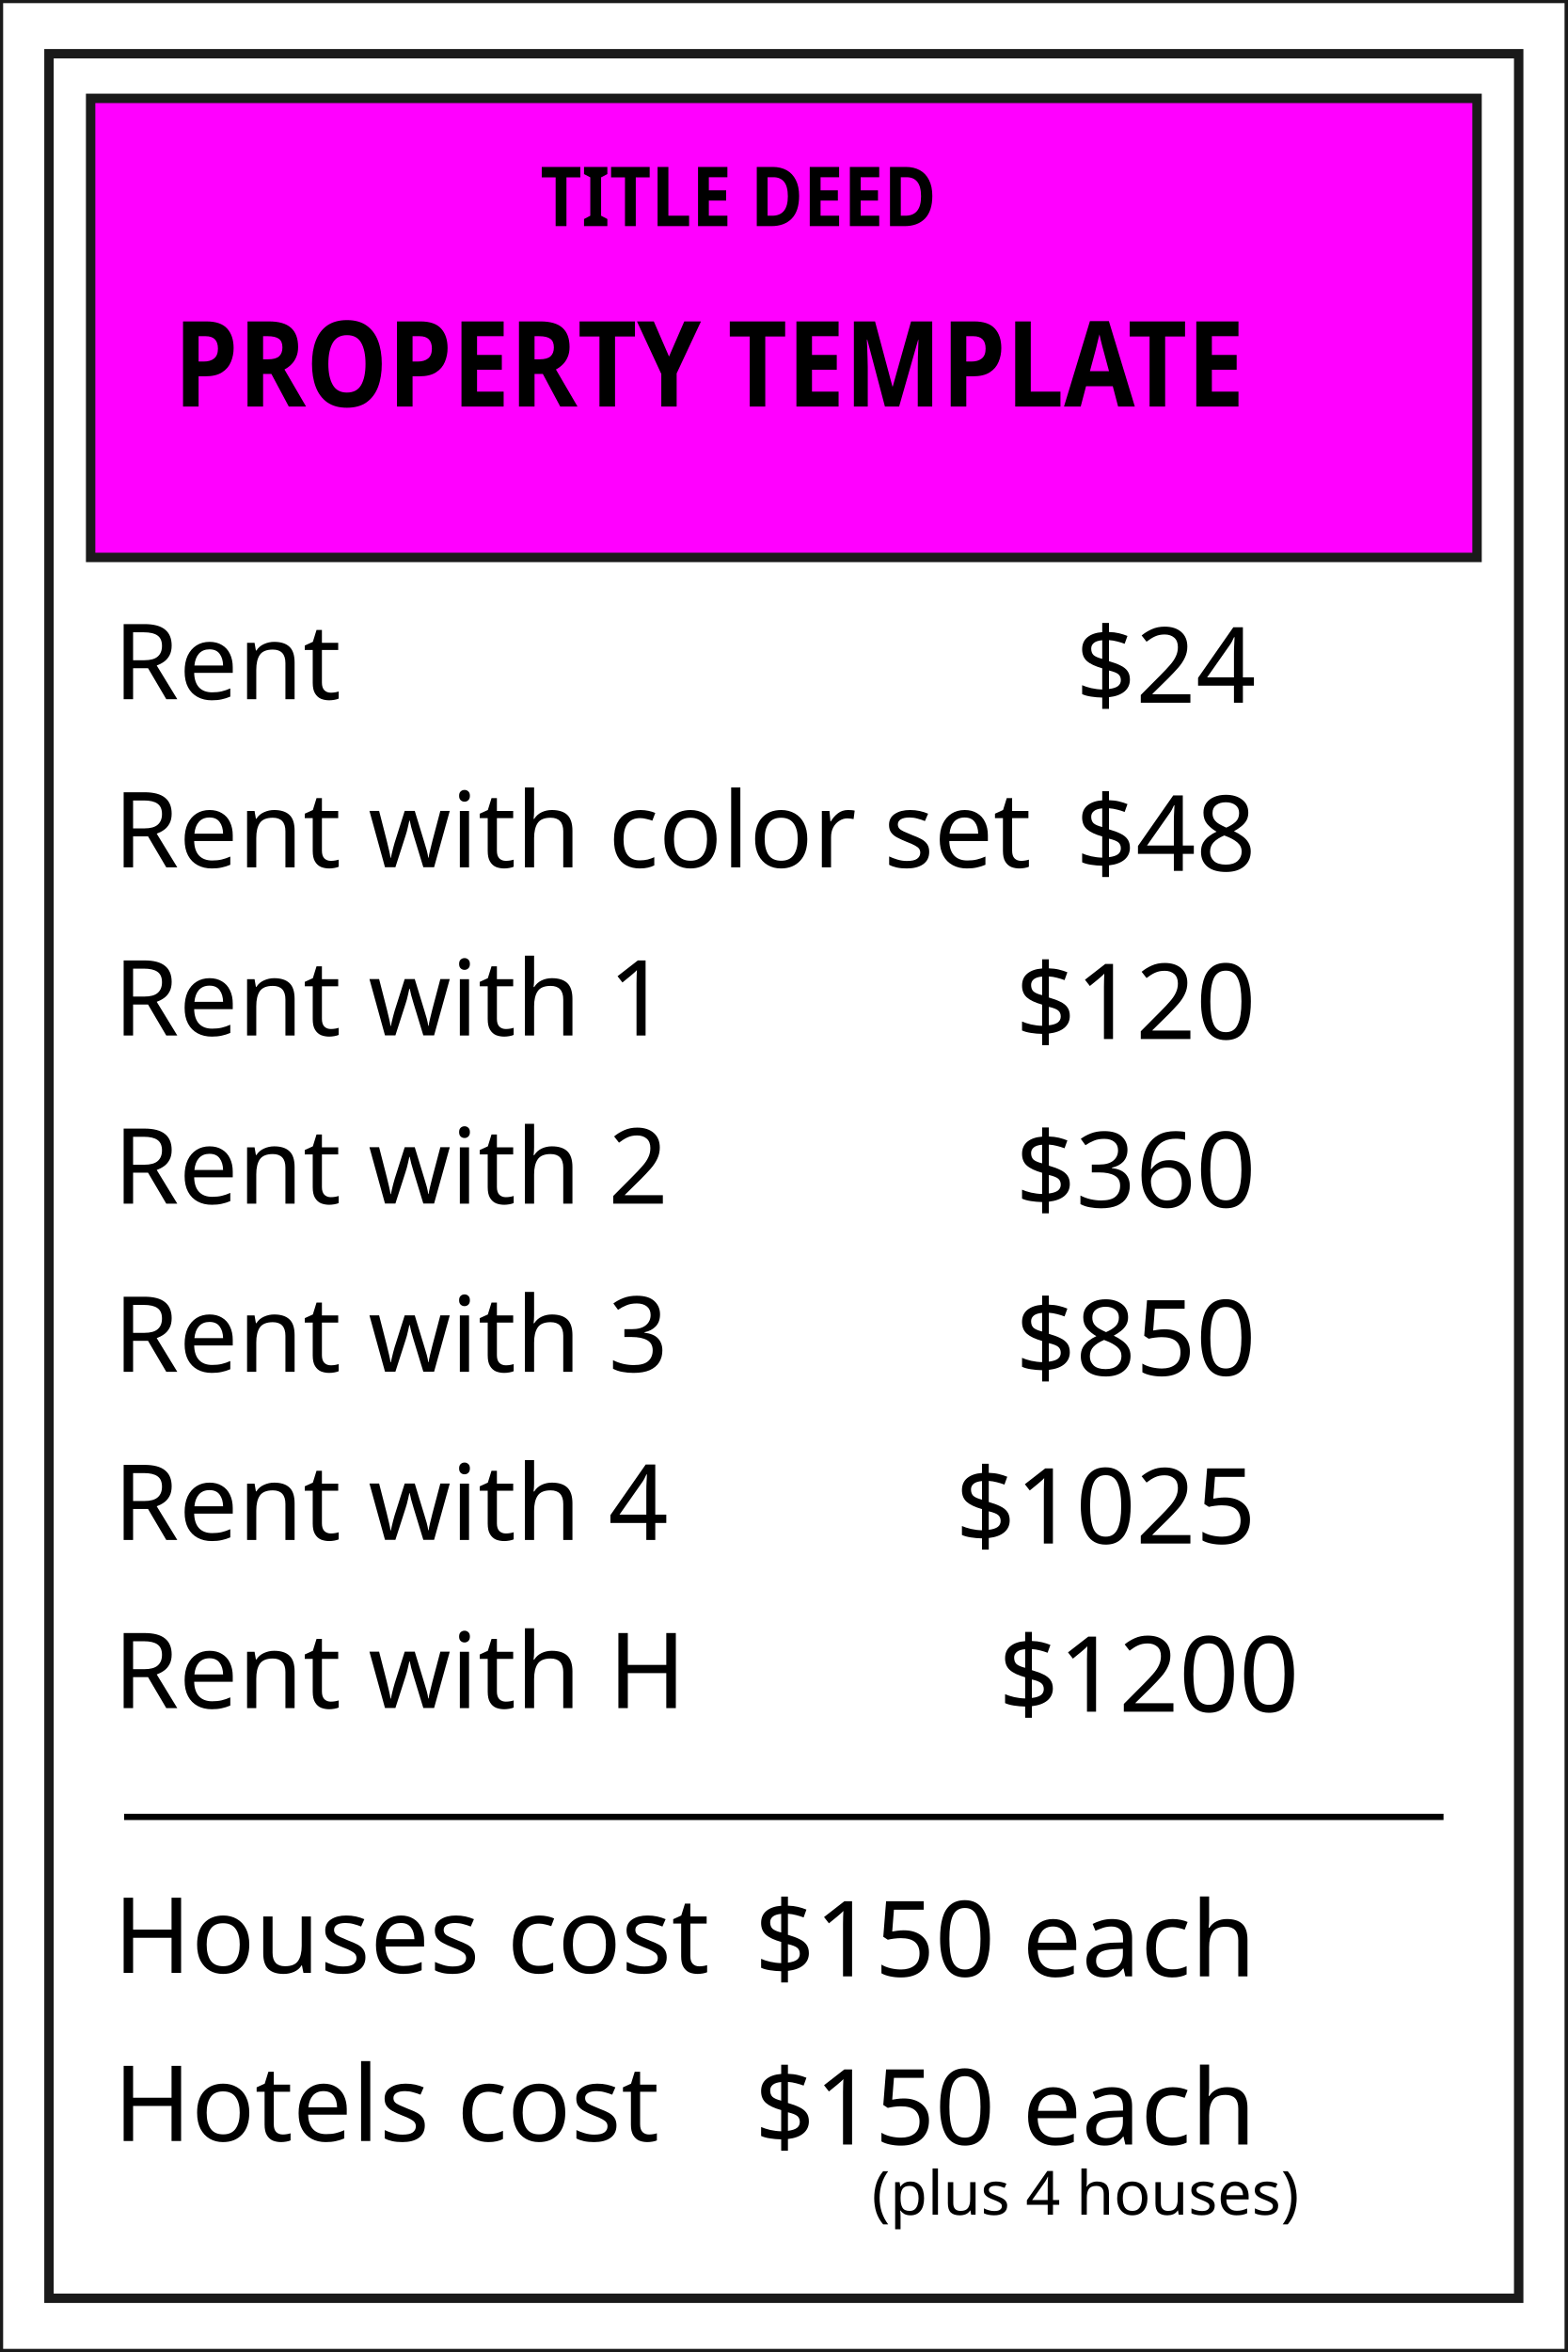
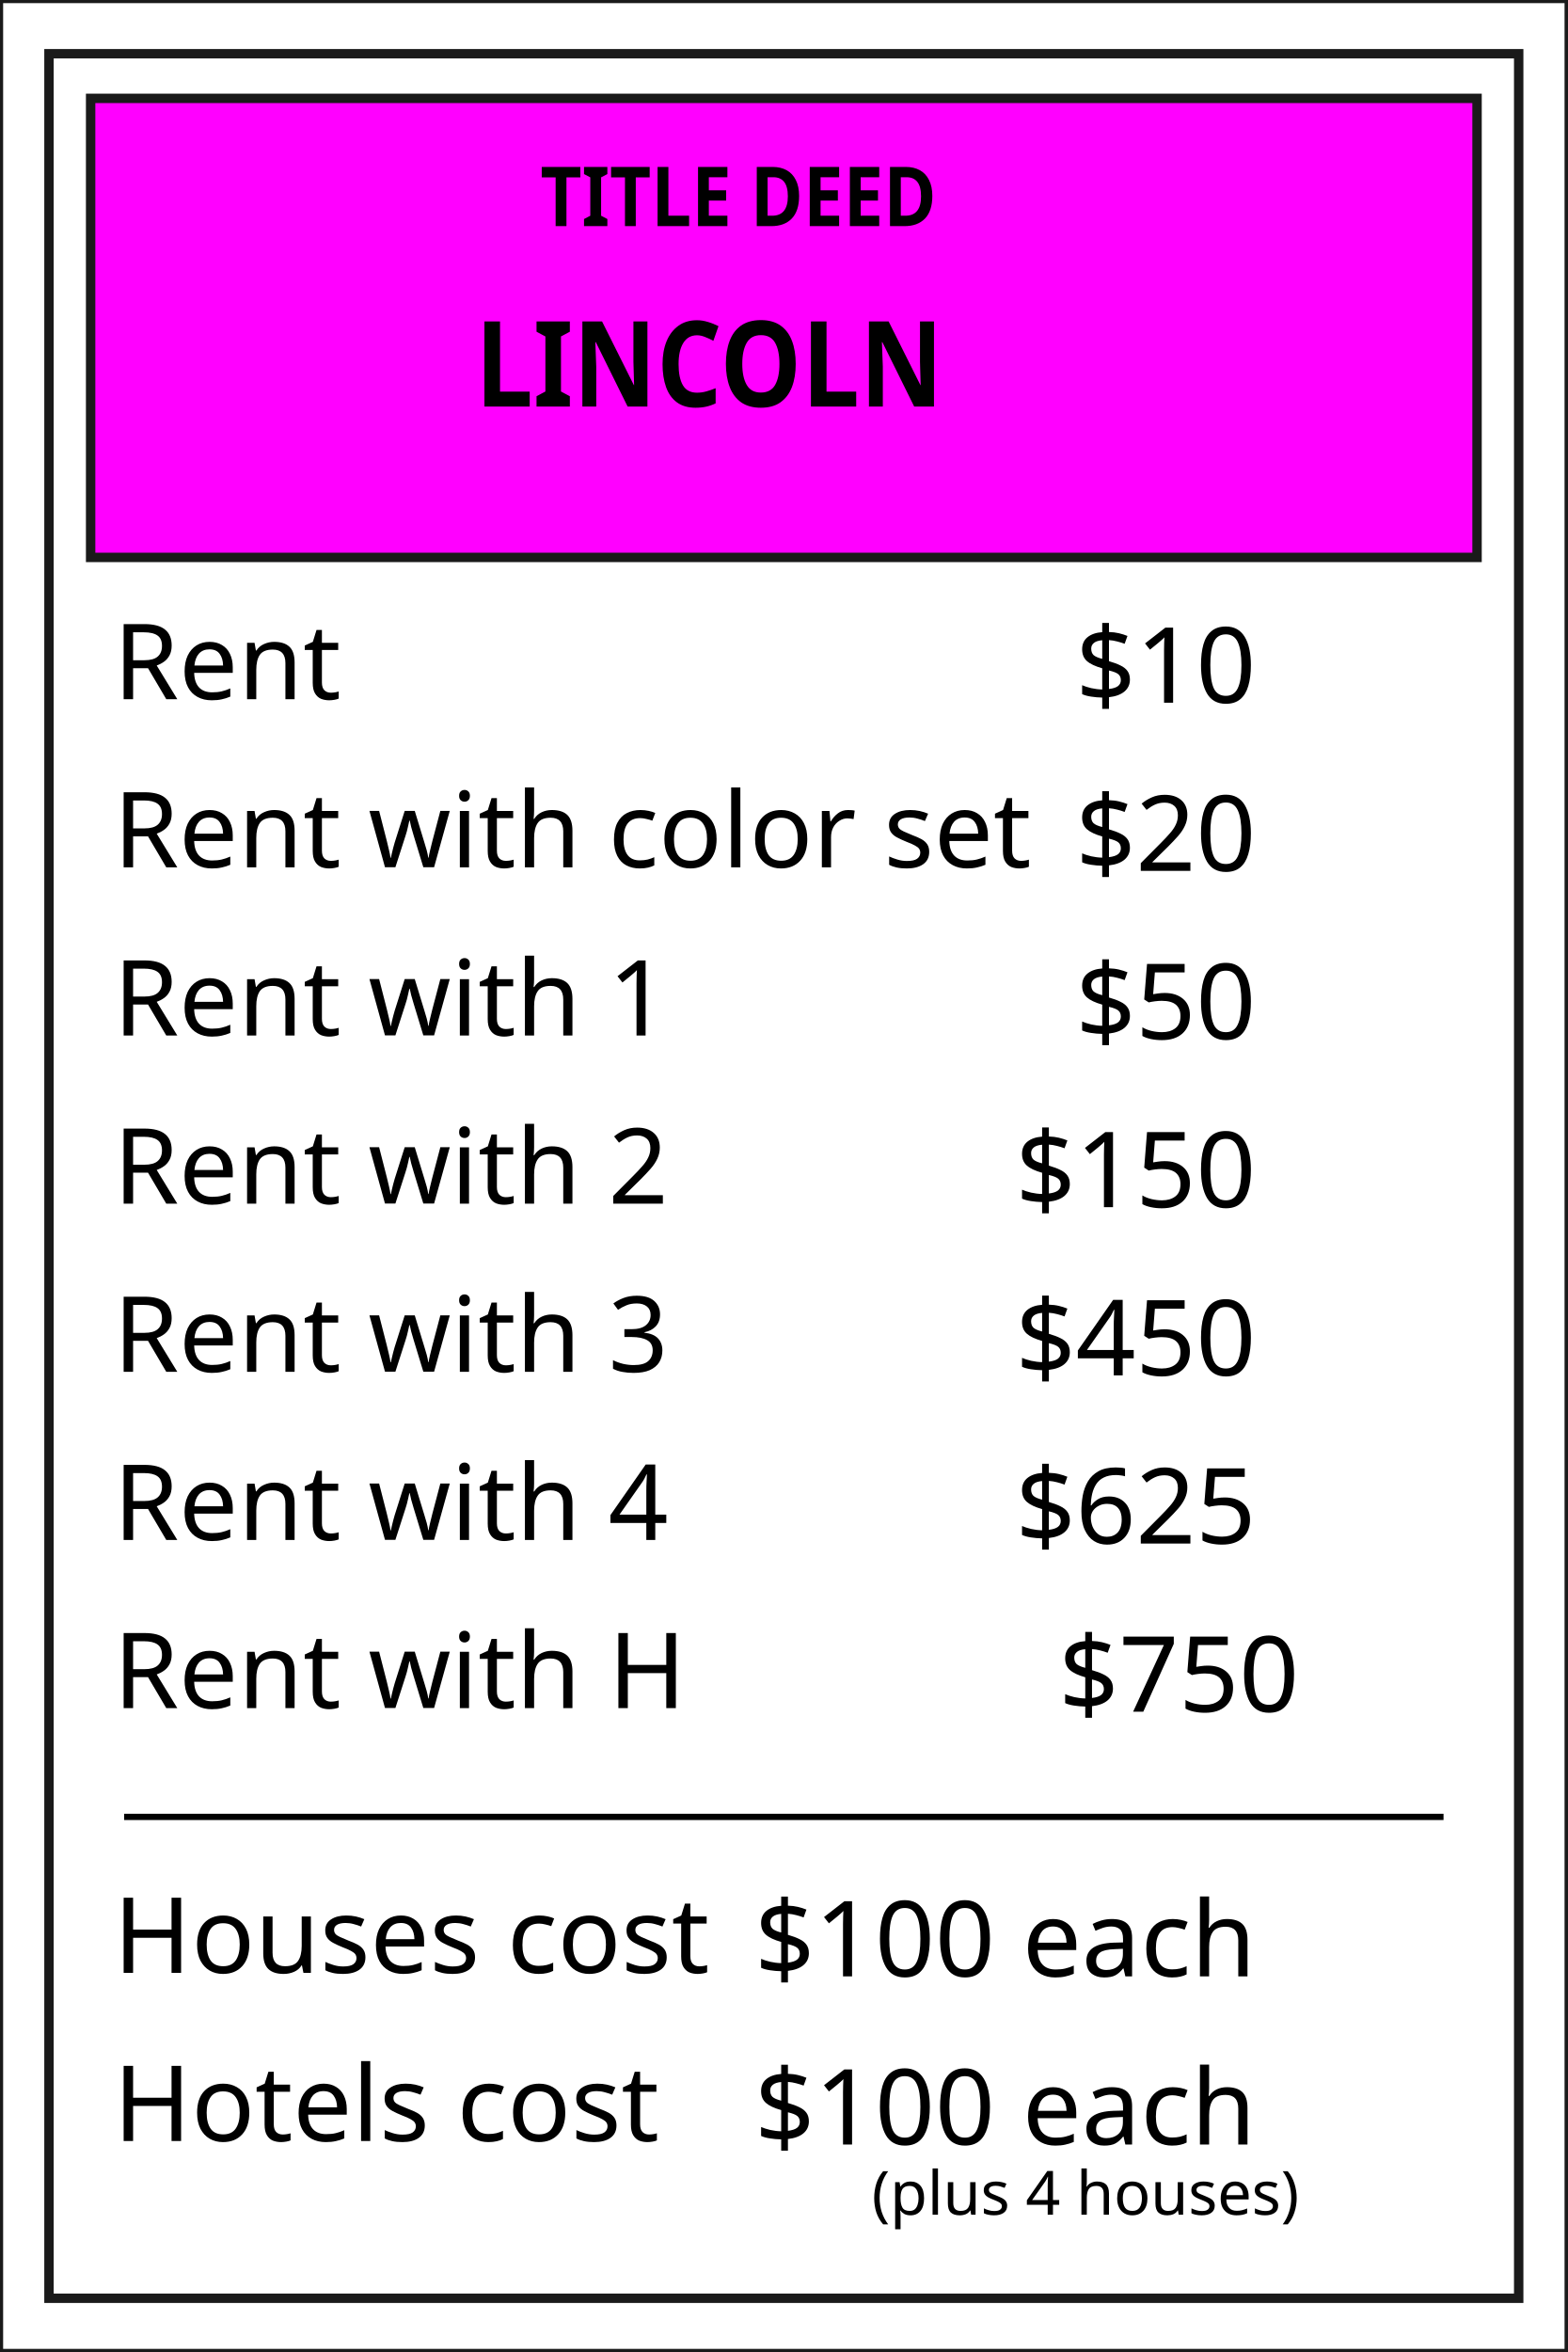
<svg xmlns="http://www.w3.org/2000/svg" width="200mm" height="300mm" viewBox="0 0 200 300" version="1.1" id="svg1">
  <defs id="defs1">
    <linearGradient id="swatch1">
      <stop style="stop-color:#ffff00;stop-opacity:1;" offset="0" id="stop1" />
    </linearGradient>
  </defs>
  <g id="layer1">
    <rect style="fill:#ffffff;stroke:#1a1a1a;stroke-width:0.8;paint-order:markers fill stroke" id="rect2" width="200" height="300" x="0" y="0" />
    <rect style="fill:none;stroke:#1a1a1a;stroke-width:1.2;stroke-dasharray:none;paint-order:stroke fill markers" id="rect1" width="187.501" height="286.291" x="6.249" y="6.854" />
    <rect style="fill:#ff00ff;stroke:#1a1a1a;stroke-width:1.2;stroke-dasharray:none;paint-order:markers fill stroke;fill-opacity:1" id="rect1-3" width="176.875" height="58.551" x="11.562" y="12.548" />
    <g id="g17" transform="translate(0.9512508,3.604096)">
      <text xml:space="preserve" style="font-style:normal;font-weight:normal;font-size:10.583px;line-height:1.6;font-family:sans-serif;fill:#000000;fill-opacity:1;stroke:none;stroke-width:0.265" x="13.529" y="85.576" id="text1">
        <tspan id="tspan38" x="13.529" y="85.576" style="font-style:normal;font-variant:normal;font-weight:normal;font-stretch:normal;font-size:13.406px;line-height:1.6;font-family:Sans;-inkscape-font-specification:'Sans, Normal';font-variant-ligatures:normal;font-variant-caps:normal;font-variant-numeric:normal;font-variant-east-asian:normal">Rent</tspan>
        <tspan id="tspan39" x="13.529" y="107.025" style="font-style:normal;font-variant:normal;font-weight:normal;font-stretch:normal;font-size:13.406px;line-height:1.6;font-family:Sans;-inkscape-font-specification:'Sans, Normal';font-variant-ligatures:normal;font-variant-caps:normal;font-variant-numeric:normal;font-variant-east-asian:normal">Rent with color set</tspan>
        <tspan id="tspan40" x="13.529" y="128.474" style="font-style:normal;font-variant:normal;font-weight:normal;font-stretch:normal;font-size:13.406px;line-height:1.6;font-family:Sans;-inkscape-font-specification:'Sans, Normal';font-variant-ligatures:normal;font-variant-caps:normal;font-variant-numeric:normal;font-variant-east-asian:normal">Rent with 1</tspan>
        <tspan id="tspan41" x="13.529" y="149.923" style="font-style:normal;font-variant:normal;font-weight:normal;font-stretch:normal;font-size:13.406px;line-height:1.6;font-family:Sans;-inkscape-font-specification:'Sans, Normal';font-variant-ligatures:normal;font-variant-caps:normal;font-variant-numeric:normal;font-variant-east-asian:normal">Rent with 2</tspan>
        <tspan id="tspan42" x="13.529" y="171.372" style="font-style:normal;font-variant:normal;font-weight:normal;font-stretch:normal;font-size:13.406px;line-height:1.6;font-family:Sans;-inkscape-font-specification:'Sans, Normal';font-variant-ligatures:normal;font-variant-caps:normal;font-variant-numeric:normal;font-variant-east-asian:normal">Rent with 3</tspan>
        <tspan id="tspan43" x="13.529" y="192.821" style="font-style:normal;font-variant:normal;font-weight:normal;font-stretch:normal;font-size:13.406px;line-height:1.6;font-family:Sans;-inkscape-font-specification:'Sans, Normal';font-variant-ligatures:normal;font-variant-caps:normal;font-variant-numeric:normal;font-variant-east-asian:normal">Rent with 4</tspan>
        <tspan id="tspan44" x="13.529" y="214.27" style="font-style:normal;font-variant:normal;font-weight:normal;font-stretch:normal;font-size:13.406px;line-height:1.6;font-family:Sans;-inkscape-font-specification:'Sans, Normal';font-variant-ligatures:normal;font-variant-caps:normal;font-variant-numeric:normal;font-variant-east-asian:normal">Rent with H</tspan>
      </text>
      <text xml:space="preserve" style="font-style:normal;font-weight:normal;font-size:10.583px;line-height:1.6;font-family:sans-serif;text-align:end;text-anchor:end;fill:#000000;fill-opacity:1;stroke:none;stroke-width:0.265" x="184.047" y="86.026" id="text11">
-         <tspan id="tspan11" style="font-style:normal;font-variant:normal;font-weight:normal;font-stretch:normal;font-size:13.406px;line-height:1.6;font-family:Sans;-inkscape-font-specification:'Sans, Normal';font-variant-ligatures:normal;font-variant-caps:normal;font-variant-numeric:normal;font-variant-east-asian:normal;text-align:end;text-anchor:end;stroke-width:0.265" x="184.047" y="86.026">$24</tspan>
-         <tspan style="font-style:normal;font-variant:normal;font-weight:normal;font-stretch:normal;font-size:13.406px;line-height:1.6;font-family:Sans;-inkscape-font-specification:'Sans, Normal';font-variant-ligatures:normal;font-variant-caps:normal;font-variant-numeric:normal;font-variant-east-asian:normal;text-align:end;text-anchor:end;stroke-width:0.265" x="184.047" y="107.475" id="tspan12">$48</tspan>
-         <tspan style="font-style:normal;font-variant:normal;font-weight:normal;font-stretch:normal;font-size:13.406px;line-height:1.6;font-family:Sans;-inkscape-font-specification:'Sans, Normal';font-variant-ligatures:normal;font-variant-caps:normal;font-variant-numeric:normal;font-variant-east-asian:normal;text-align:end;text-anchor:end;stroke-width:0.265" x="184.047" y="128.924" id="tspan13">$120</tspan>
-         <tspan style="font-style:normal;font-variant:normal;font-weight:normal;font-stretch:normal;font-size:13.406px;line-height:1.6;font-family:Sans;-inkscape-font-specification:'Sans, Normal';font-variant-ligatures:normal;font-variant-caps:normal;font-variant-numeric:normal;font-variant-east-asian:normal;text-align:end;text-anchor:end;stroke-width:0.265" x="184.047" y="150.373" id="tspan14">$360</tspan>
-         <tspan style="font-style:normal;font-variant:normal;font-weight:normal;font-stretch:normal;font-size:13.406px;line-height:1.6;font-family:Sans;-inkscape-font-specification:'Sans, Normal';font-variant-ligatures:normal;font-variant-caps:normal;font-variant-numeric:normal;font-variant-east-asian:normal;text-align:end;text-anchor:end;stroke-width:0.265" x="184.047" y="171.822" id="tspan15">$850</tspan>
-         <tspan style="font-style:normal;font-variant:normal;font-weight:normal;font-stretch:normal;font-size:13.406px;line-height:1.6;font-family:Sans;-inkscape-font-specification:'Sans, Normal';font-variant-ligatures:normal;font-variant-caps:normal;font-variant-numeric:normal;font-variant-east-asian:normal;text-align:end;text-anchor:end;stroke-width:0.265" x="184.047" y="193.271" id="tspan16">$1025</tspan>
-         <tspan style="font-style:normal;font-variant:normal;font-weight:normal;font-stretch:normal;font-size:13.406px;line-height:1.6;font-family:Sans;-inkscape-font-specification:'Sans, Normal';font-variant-ligatures:normal;font-variant-caps:normal;font-variant-numeric:normal;font-variant-east-asian:normal;text-align:end;text-anchor:end;stroke-width:0.265" x="184.047" y="214.72" id="tspan17">$1200</tspan>
+         <tspan id="tspan11" style="font-style:normal;font-variant:normal;font-weight:normal;font-stretch:normal;font-size:13.406px;line-height:1.6;font-family:Sans;-inkscape-font-specification:'Sans, Normal';font-variant-ligatures:normal;font-variant-caps:normal;font-variant-numeric:normal;font-variant-east-asian:normal;text-align:end;text-anchor:end;stroke-width:0.265" x="184.047" y="86.026">$10</tspan>
+         <tspan style="font-style:normal;font-variant:normal;font-weight:normal;font-stretch:normal;font-size:13.406px;line-height:1.6;font-family:Sans;-inkscape-font-specification:'Sans, Normal';font-variant-ligatures:normal;font-variant-caps:normal;font-variant-numeric:normal;font-variant-east-asian:normal;text-align:end;text-anchor:end;stroke-width:0.265" x="184.047" y="107.475" id="tspan12">$20</tspan>
+         <tspan style="font-style:normal;font-variant:normal;font-weight:normal;font-stretch:normal;font-size:13.406px;line-height:1.6;font-family:Sans;-inkscape-font-specification:'Sans, Normal';font-variant-ligatures:normal;font-variant-caps:normal;font-variant-numeric:normal;font-variant-east-asian:normal;text-align:end;text-anchor:end;stroke-width:0.265" x="184.047" y="128.924" id="tspan13">$50</tspan>
+         <tspan style="font-style:normal;font-variant:normal;font-weight:normal;font-stretch:normal;font-size:13.406px;line-height:1.6;font-family:Sans;-inkscape-font-specification:'Sans, Normal';font-variant-ligatures:normal;font-variant-caps:normal;font-variant-numeric:normal;font-variant-east-asian:normal;text-align:end;text-anchor:end;stroke-width:0.265" x="184.047" y="150.373" id="tspan14">$150</tspan>
+         <tspan style="font-style:normal;font-variant:normal;font-weight:normal;font-stretch:normal;font-size:13.406px;line-height:1.6;font-family:Sans;-inkscape-font-specification:'Sans, Normal';font-variant-ligatures:normal;font-variant-caps:normal;font-variant-numeric:normal;font-variant-east-asian:normal;text-align:end;text-anchor:end;stroke-width:0.265" x="184.047" y="171.822" id="tspan15">$450</tspan>
+         <tspan style="font-style:normal;font-variant:normal;font-weight:normal;font-stretch:normal;font-size:13.406px;line-height:1.6;font-family:Sans;-inkscape-font-specification:'Sans, Normal';font-variant-ligatures:normal;font-variant-caps:normal;font-variant-numeric:normal;font-variant-east-asian:normal;text-align:end;text-anchor:end;stroke-width:0.265" x="184.047" y="193.271" id="tspan16">$625</tspan>
+         <tspan style="font-style:normal;font-variant:normal;font-weight:normal;font-stretch:normal;font-size:13.406px;line-height:1.6;font-family:Sans;-inkscape-font-specification:'Sans, Normal';font-variant-ligatures:normal;font-variant-caps:normal;font-variant-numeric:normal;font-variant-east-asian:normal;text-align:end;text-anchor:end;stroke-width:0.265" x="184.047" y="214.72" id="tspan17">$750</tspan>
      </text>
    </g>
    <g id="g17-3" transform="translate(0.9512508,166.0587)">
      <text xml:space="preserve" style="font-style:normal;font-variant:normal;font-weight:normal;font-stretch:normal;font-size:13.406px;line-height:1.6;font-family:sans-serif;-inkscape-font-specification:'sans-serif, Normal';font-variant-ligatures:normal;font-variant-caps:normal;font-variant-numeric:normal;font-variant-east-asian:normal;fill:#000000;fill-opacity:1;stroke:none;stroke-width:0.265" x="13.529" y="85.576" id="text1-8">
        <tspan id="tspan1-1" style="font-style:normal;font-variant:normal;font-weight:normal;font-stretch:normal;font-size:13.406px;line-height:1.6;font-family:sans-serif;-inkscape-font-specification:'sans-serif, Normal';font-variant-ligatures:normal;font-variant-caps:normal;font-variant-numeric:normal;font-variant-east-asian:normal;stroke-width:0.265" x="13.529" y="85.576">Houses cost</tspan>
        <tspan style="font-style:normal;font-variant:normal;font-weight:normal;font-stretch:normal;font-size:13.406px;line-height:1.6;font-family:sans-serif;-inkscape-font-specification:'sans-serif, Normal';font-variant-ligatures:normal;font-variant-caps:normal;font-variant-numeric:normal;font-variant-east-asian:normal;stroke-width:0.265" x="13.529" y="107.025" id="tspan8-4">Hotels cost</tspan>
      </text>
      <text xml:space="preserve" style="font-style:normal;font-weight:normal;font-size:10.583px;line-height:0;font-family:sans-serif;text-align:end;text-anchor:end;fill:#000000;fill-opacity:1;stroke:none;stroke-width:0.265" x="184.047" y="86.026" id="text11-9">
-         <tspan style="font-style:normal;font-variant:normal;font-weight:normal;font-stretch:normal;font-size:13.406px;line-height:1.6;font-family:Sans;-inkscape-font-specification:'Sans, Normal';font-variant-ligatures:normal;font-variant-caps:normal;font-variant-numeric:normal;font-variant-east-asian:normal;text-align:end;text-anchor:end;stroke-width:0.265" id="tspan47" x="184.047" y="86.026">$150 each</tspan>
-         <tspan style="font-style:normal;font-variant:normal;font-weight:normal;font-stretch:normal;font-size:13.406px;line-height:1.6;font-family:Sans;-inkscape-font-specification:'Sans, Normal';font-variant-ligatures:normal;font-variant-caps:normal;font-variant-numeric:normal;font-variant-east-asian:normal;text-align:end;text-anchor:end;stroke-width:0.265" id="tspan48" x="184.047" y="107.475">$150 each</tspan>
+         <tspan style="font-style:normal;font-variant:normal;font-weight:normal;font-stretch:normal;font-size:13.406px;line-height:1.6;font-family:Sans;-inkscape-font-specification:'Sans, Normal';font-variant-ligatures:normal;font-variant-caps:normal;font-variant-numeric:normal;font-variant-east-asian:normal;text-align:end;text-anchor:end;stroke-width:0.265" id="tspan47" x="184.047" y="86.026">$100 each</tspan>
+         <tspan style="font-style:normal;font-variant:normal;font-weight:normal;font-stretch:normal;font-size:13.406px;line-height:1.6;font-family:Sans;-inkscape-font-specification:'Sans, Normal';font-variant-ligatures:normal;font-variant-caps:normal;font-variant-numeric:normal;font-variant-east-asian:normal;text-align:end;text-anchor:end;stroke-width:0.265" id="tspan48" x="184.047" y="107.475">$100 each</tspan>
        <tspan style="font-size:7.761px;line-height:1.25;text-align:end;letter-spacing:0px;text-anchor:end;stroke-width:0.265" x="184.047" y="121.428" id="tspan23" dy="-5">(plus 4 houses)</tspan>
      </text>
    </g>
    <path style="fill:none;stroke:#000000;stroke-width:0.8;stroke-linecap:butt;stroke-linejoin:miter;stroke-dasharray:none;stroke-opacity:1" d="M 15.84,231.747 H 184.16" id="path23" />
    <text xml:space="preserve" style="font-style:normal;font-variant:normal;font-weight:normal;font-stretch:normal;font-size:9.834px;font-family:sans-serif;-inkscape-font-specification:'sans-serif, ';font-variant-ligatures:normal;font-variant-caps:normal;font-variant-numeric:normal;font-variant-east-asian:normal;fill:#000000;fill-opacity:1;stroke:none;stroke-width:0.246" x="107.771" y="26.802" id="text49" transform="scale(0.9291767,1.076222)">
      <tspan id="tspan49" style="font-style:normal;font-variant:normal;font-weight:bold;font-stretch:normal;font-size:9.834px;font-family:Sans;-inkscape-font-specification:'Sans, Bold';font-variant-ligatures:normal;font-variant-caps:normal;font-variant-numeric:normal;font-variant-east-asian:normal;text-align:center;text-anchor:middle;stroke-width:0.246" x="107.771" y="26.802">TITLE DEED</tspan>
    </text>
    <text xml:space="preserve" style="font-style:normal;font-weight:normal;font-size:14.111px;font-family:sans-serif;fill:#000000;fill-opacity:1;stroke:none;stroke-width:0.246" x="106.648" y="48.133" id="text50" transform="scale(0.9282208,1.07733)">
-       <tspan id="tspan50" style="font-weight:bold;font-size:14.111px;text-align:center;text-anchor:middle;stroke-width:0.246" x="106.648" y="48.133">PROPERTY TEMPLATE</tspan>
+       <tspan id="tspan50" style="font-weight:bold;font-size:14.111px;text-align:center;text-anchor:middle;stroke-width:0.246" x="106.648" y="48.133">LINCOLN</tspan>
    </text>
  </g>
</svg>
